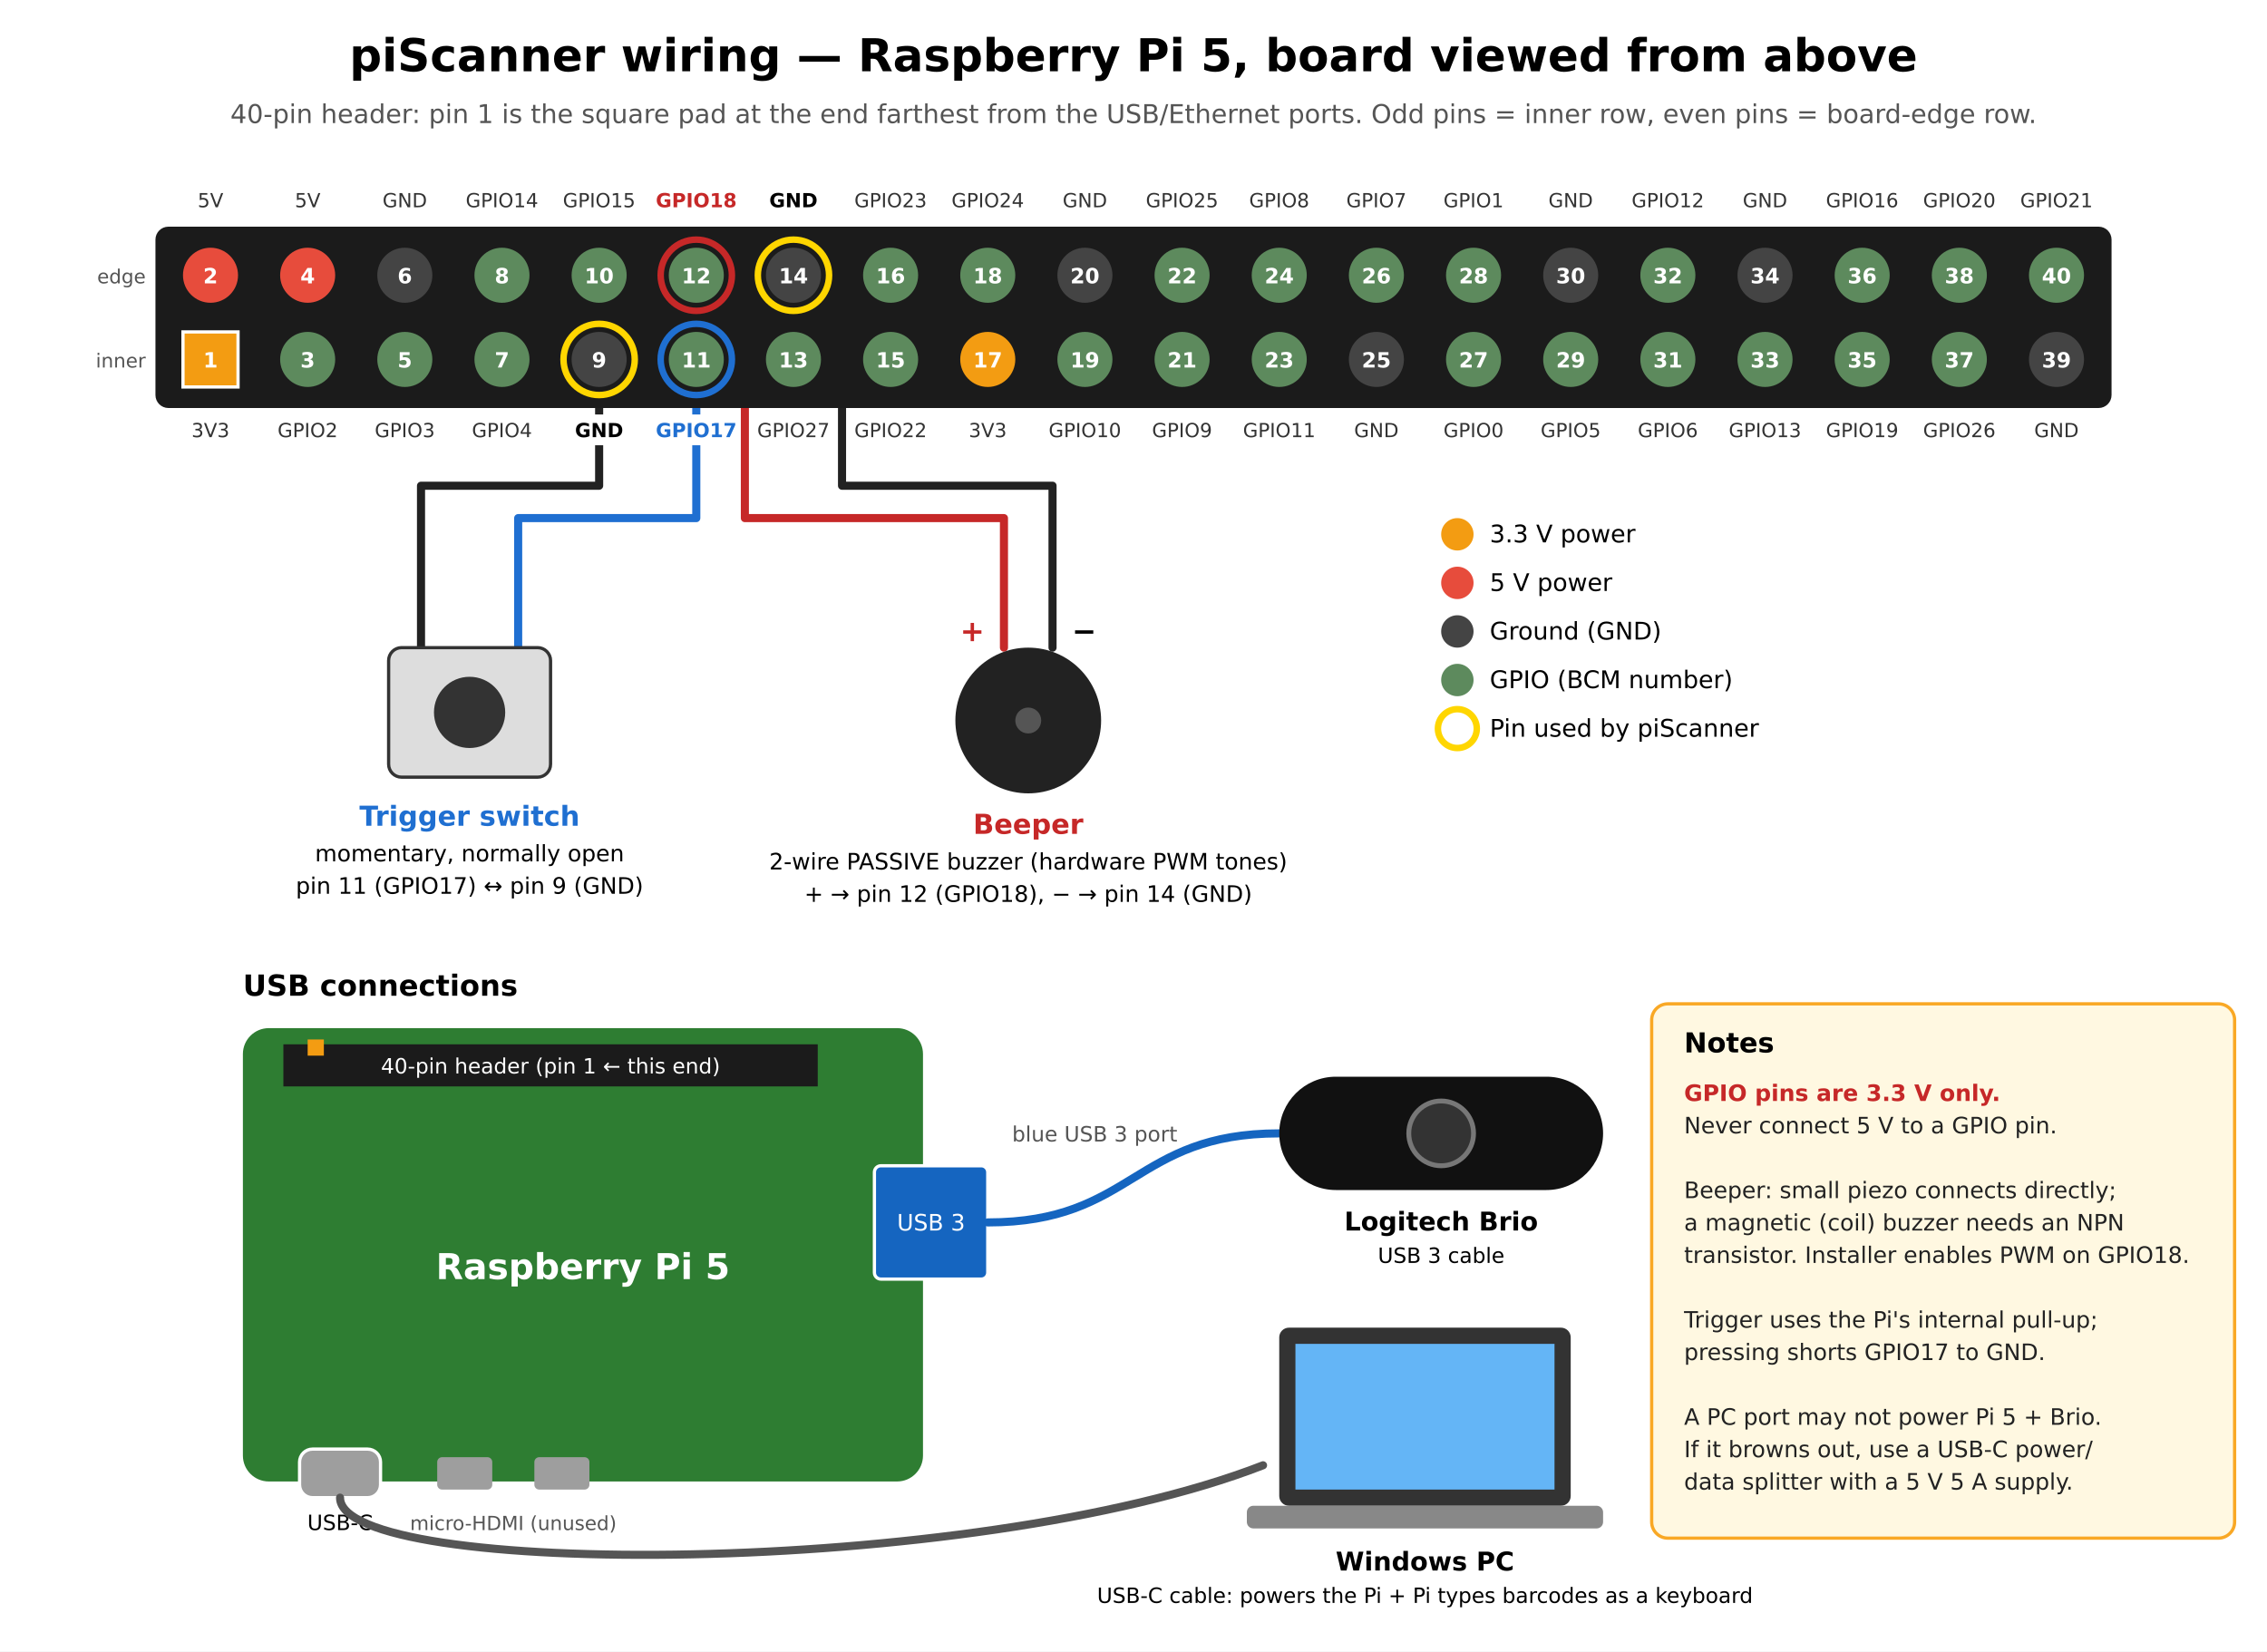
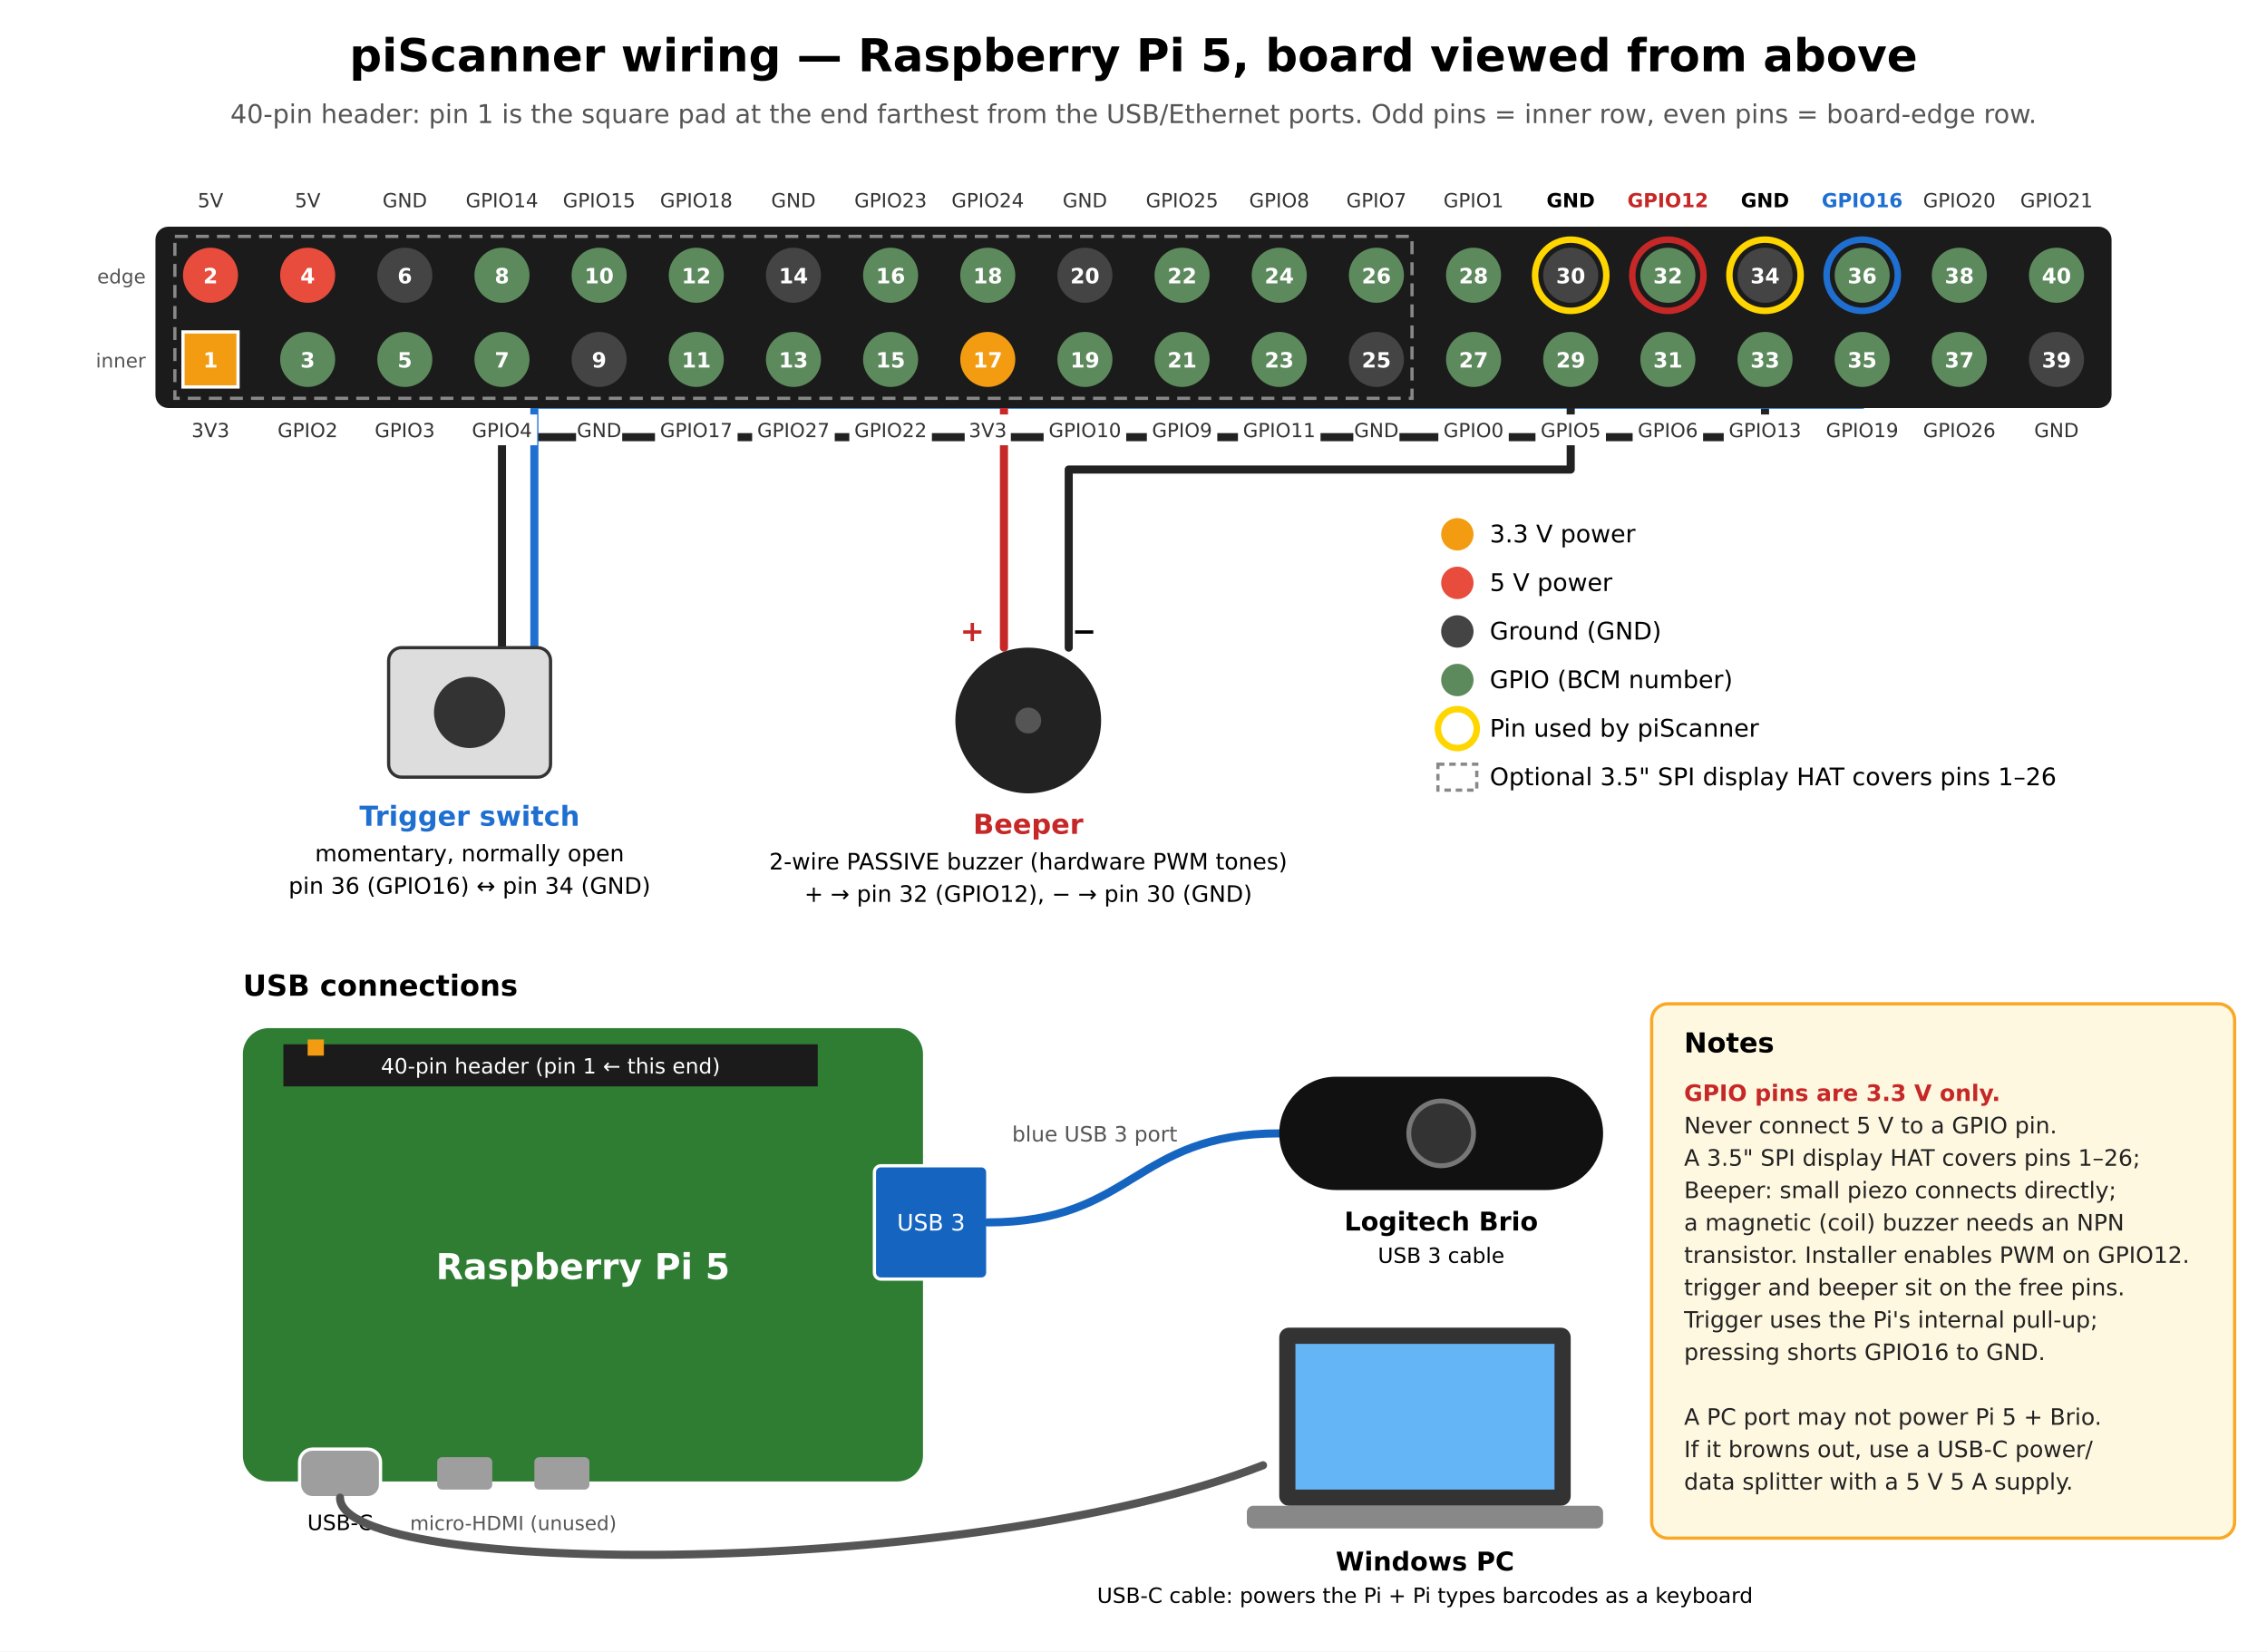
<svg xmlns="http://www.w3.org/2000/svg" width="1400" height="1020" viewBox="0 0 1400 1020" font-family="DejaVu Sans, Arial, sans-serif">
  <rect width="1400" height="1020" fill="#fff" />
  <text x="700" y="44" font-size="28" font-weight="bold" text-anchor="middle">piScanner wiring — Raspberry Pi 5, board viewed from above</text>
  <text x="700" y="76" font-size="16" text-anchor="middle" fill="#555">40-pin header: pin 1 is the square pad at the end farthest from the USB/Ethernet ports. Odd pins = inner row, even pins = board-edge row.</text>
-   <path d="M370,222 V300 h-110 V400" fill="none" stroke="#222" stroke-width="5" stroke-linecap="round" stroke-linejoin="round" />
-   <path d="M430,222 V320 h-110 V400" fill="none" stroke="#1f6fd1" stroke-width="5" stroke-linecap="round" stroke-linejoin="round" />
-   <path d="M430,170 H460.0 V320 H620 V400" fill="none" stroke="#c62828" stroke-width="5" stroke-linecap="round" stroke-linejoin="round" />
-   <path d="M490,170 H520.0 V300 H650 V400" fill="none" stroke="#222" stroke-width="5" stroke-linecap="round" stroke-linejoin="round" />
+   <path d="M1090,170 V270 H310 V400" fill="none" stroke="#222" stroke-width="5" stroke-linecap="round" stroke-linejoin="round" />
+   <path d="M1150,170 V250 H330 V400" fill="none" stroke="#1f6fd1" stroke-width="5" stroke-linecap="round" stroke-linejoin="round" />
+   <path d="M1030,170 V230 H620 V400" fill="none" stroke="#c62828" stroke-width="5" stroke-linecap="round" stroke-linejoin="round" />
+   <path d="M970,170 V290 H660 V400" fill="none" stroke="#222" stroke-width="5" stroke-linecap="round" stroke-linejoin="round" />
  <rect x="96" y="140" width="1208" height="112" rx="8" fill="#1b1b1b" />
+   <rect x="108" y="146" width="764" height="100" fill="none" stroke="#888" stroke-width="2" stroke-dasharray="8 5" />
  <text x="90" y="175" font-size="12" text-anchor="end" fill="#555">edge</text>
  <text x="90" y="227" font-size="12" text-anchor="end" fill="#555">inner</text>
  <rect x="113" y="205" width="34" height="34" fill="#f39c12" stroke="#fff" stroke-width="2" />
  <text x="130" y="227" font-size="13" font-weight="bold" text-anchor="middle" fill="#fff">1</text>
  <rect x="115.75" y="256" width="28.5" height="19" fill="#fff" />
  <text x="130" y="270" font-size="12" text-anchor="middle" fill="#333" font-weight="normal">3V3</text>
  <circle cx="130" cy="170" r="17" fill="#e74c3c" />
  <text x="130" y="175" font-size="13" font-weight="bold" text-anchor="middle" fill="#fff">2</text>
  <rect x="119.5" y="114" width="21.0" height="19" fill="#fff" />
  <text x="130" y="128" font-size="12" text-anchor="middle" fill="#333" font-weight="normal">5V</text>
  <circle cx="190" cy="222" r="17" fill="#5d8a5d" />
  <text x="190" y="227" font-size="13" font-weight="bold" text-anchor="middle" fill="#fff">3</text>
  <rect x="168.25" y="256" width="43.5" height="19" fill="#fff" />
  <text x="190" y="270" font-size="12" text-anchor="middle" fill="#333" font-weight="normal">GPIO2</text>
  <circle cx="190" cy="170" r="17" fill="#e74c3c" />
  <text x="190" y="175" font-size="13" font-weight="bold" text-anchor="middle" fill="#fff">4</text>
  <rect x="179.5" y="114" width="21.0" height="19" fill="#fff" />
  <text x="190" y="128" font-size="12" text-anchor="middle" fill="#333" font-weight="normal">5V</text>
  <circle cx="250" cy="222" r="17" fill="#5d8a5d" />
  <text x="250" y="227" font-size="13" font-weight="bold" text-anchor="middle" fill="#fff">5</text>
  <rect x="228.25" y="256" width="43.5" height="19" fill="#fff" />
  <text x="250" y="270" font-size="12" text-anchor="middle" fill="#333" font-weight="normal">GPIO3</text>
  <circle cx="250" cy="170" r="17" fill="#444" />
  <text x="250" y="175" font-size="13" font-weight="bold" text-anchor="middle" fill="#fff">6</text>
  <rect x="235.75" y="114" width="28.5" height="19" fill="#fff" />
  <text x="250" y="128" font-size="12" text-anchor="middle" fill="#333" font-weight="normal">GND</text>
  <circle cx="310" cy="222" r="17" fill="#5d8a5d" />
  <text x="310" y="227" font-size="13" font-weight="bold" text-anchor="middle" fill="#fff">7</text>
  <rect x="288.25" y="256" width="43.5" height="19" fill="#fff" />
  <text x="310" y="270" font-size="12" text-anchor="middle" fill="#333" font-weight="normal">GPIO4</text>
  <circle cx="310" cy="170" r="17" fill="#5d8a5d" />
  <text x="310" y="175" font-size="13" font-weight="bold" text-anchor="middle" fill="#fff">8</text>
  <rect x="284.5" y="114" width="51.0" height="19" fill="#fff" />
  <text x="310" y="128" font-size="12" text-anchor="middle" fill="#333" font-weight="normal">GPIO14</text>
  <circle cx="370" cy="222" r="17" fill="#444" />
-   <circle cx="370" cy="222" r="22" fill="none" stroke="#ffd600" stroke-width="4" />
  <text x="370" y="227" font-size="13" font-weight="bold" text-anchor="middle" fill="#fff">9</text>
  <rect x="355.75" y="256" width="28.5" height="19" fill="#fff" />
-   <text x="370" y="270" font-size="12" text-anchor="middle" fill="#000" font-weight="bold">GND</text>
+   <text x="370" y="270" font-size="12" text-anchor="middle" fill="#333" font-weight="normal">GND</text>
  <circle cx="370" cy="170" r="17" fill="#5d8a5d" />
  <text x="370" y="175" font-size="13" font-weight="bold" text-anchor="middle" fill="#fff">10</text>
  <rect x="344.5" y="114" width="51.0" height="19" fill="#fff" />
  <text x="370" y="128" font-size="12" text-anchor="middle" fill="#333" font-weight="normal">GPIO15</text>
  <circle cx="430" cy="222" r="17" fill="#5d8a5d" />
-   <circle cx="430" cy="222" r="22" fill="none" stroke="#1f6fd1" stroke-width="4" />
  <text x="430" y="227" font-size="13" font-weight="bold" text-anchor="middle" fill="#fff">11</text>
  <rect x="404.5" y="256" width="51.0" height="19" fill="#fff" />
-   <text x="430" y="270" font-size="12" text-anchor="middle" fill="#1f6fd1" font-weight="bold">GPIO17</text>
+   <text x="430" y="270" font-size="12" text-anchor="middle" fill="#333" font-weight="normal">GPIO17</text>
  <circle cx="430" cy="170" r="17" fill="#5d8a5d" />
-   <circle cx="430" cy="170" r="22" fill="none" stroke="#c62828" stroke-width="4" />
  <text x="430" y="175" font-size="13" font-weight="bold" text-anchor="middle" fill="#fff">12</text>
  <rect x="404.5" y="114" width="51.0" height="19" fill="#fff" />
-   <text x="430" y="128" font-size="12" text-anchor="middle" fill="#c62828" font-weight="bold">GPIO18</text>
+   <text x="430" y="128" font-size="12" text-anchor="middle" fill="#333" font-weight="normal">GPIO18</text>
  <circle cx="490" cy="222" r="17" fill="#5d8a5d" />
  <text x="490" y="227" font-size="13" font-weight="bold" text-anchor="middle" fill="#fff">13</text>
  <rect x="464.5" y="256" width="51.0" height="19" fill="#fff" />
  <text x="490" y="270" font-size="12" text-anchor="middle" fill="#333" font-weight="normal">GPIO27</text>
  <circle cx="490" cy="170" r="17" fill="#444" />
-   <circle cx="490" cy="170" r="22" fill="none" stroke="#ffd600" stroke-width="4" />
  <text x="490" y="175" font-size="13" font-weight="bold" text-anchor="middle" fill="#fff">14</text>
  <rect x="475.75" y="114" width="28.5" height="19" fill="#fff" />
-   <text x="490" y="128" font-size="12" text-anchor="middle" fill="#000" font-weight="bold">GND</text>
+   <text x="490" y="128" font-size="12" text-anchor="middle" fill="#333" font-weight="normal">GND</text>
  <circle cx="550" cy="222" r="17" fill="#5d8a5d" />
  <text x="550" y="227" font-size="13" font-weight="bold" text-anchor="middle" fill="#fff">15</text>
  <rect x="524.5" y="256" width="51.0" height="19" fill="#fff" />
  <text x="550" y="270" font-size="12" text-anchor="middle" fill="#333" font-weight="normal">GPIO22</text>
  <circle cx="550" cy="170" r="17" fill="#5d8a5d" />
  <text x="550" y="175" font-size="13" font-weight="bold" text-anchor="middle" fill="#fff">16</text>
  <rect x="524.5" y="114" width="51.0" height="19" fill="#fff" />
  <text x="550" y="128" font-size="12" text-anchor="middle" fill="#333" font-weight="normal">GPIO23</text>
  <circle cx="610" cy="222" r="17" fill="#f39c12" />
  <text x="610" y="227" font-size="13" font-weight="bold" text-anchor="middle" fill="#fff">17</text>
  <rect x="595.75" y="256" width="28.5" height="19" fill="#fff" />
  <text x="610" y="270" font-size="12" text-anchor="middle" fill="#333" font-weight="normal">3V3</text>
  <circle cx="610" cy="170" r="17" fill="#5d8a5d" />
  <text x="610" y="175" font-size="13" font-weight="bold" text-anchor="middle" fill="#fff">18</text>
  <rect x="584.5" y="114" width="51.0" height="19" fill="#fff" />
  <text x="610" y="128" font-size="12" text-anchor="middle" fill="#333" font-weight="normal">GPIO24</text>
  <circle cx="670" cy="222" r="17" fill="#5d8a5d" />
  <text x="670" y="227" font-size="13" font-weight="bold" text-anchor="middle" fill="#fff">19</text>
  <rect x="644.5" y="256" width="51.0" height="19" fill="#fff" />
  <text x="670" y="270" font-size="12" text-anchor="middle" fill="#333" font-weight="normal">GPIO10</text>
  <circle cx="670" cy="170" r="17" fill="#444" />
  <text x="670" y="175" font-size="13" font-weight="bold" text-anchor="middle" fill="#fff">20</text>
  <rect x="655.75" y="114" width="28.5" height="19" fill="#fff" />
  <text x="670" y="128" font-size="12" text-anchor="middle" fill="#333" font-weight="normal">GND</text>
  <circle cx="730" cy="222" r="17" fill="#5d8a5d" />
  <text x="730" y="227" font-size="13" font-weight="bold" text-anchor="middle" fill="#fff">21</text>
  <rect x="708.25" y="256" width="43.5" height="19" fill="#fff" />
  <text x="730" y="270" font-size="12" text-anchor="middle" fill="#333" font-weight="normal">GPIO9</text>
  <circle cx="730" cy="170" r="17" fill="#5d8a5d" />
  <text x="730" y="175" font-size="13" font-weight="bold" text-anchor="middle" fill="#fff">22</text>
  <rect x="704.5" y="114" width="51.0" height="19" fill="#fff" />
  <text x="730" y="128" font-size="12" text-anchor="middle" fill="#333" font-weight="normal">GPIO25</text>
  <circle cx="790" cy="222" r="17" fill="#5d8a5d" />
  <text x="790" y="227" font-size="13" font-weight="bold" text-anchor="middle" fill="#fff">23</text>
  <rect x="764.5" y="256" width="51.0" height="19" fill="#fff" />
  <text x="790" y="270" font-size="12" text-anchor="middle" fill="#333" font-weight="normal">GPIO11</text>
  <circle cx="790" cy="170" r="17" fill="#5d8a5d" />
  <text x="790" y="175" font-size="13" font-weight="bold" text-anchor="middle" fill="#fff">24</text>
  <rect x="768.25" y="114" width="43.5" height="19" fill="#fff" />
  <text x="790" y="128" font-size="12" text-anchor="middle" fill="#333" font-weight="normal">GPIO8</text>
  <circle cx="850" cy="222" r="17" fill="#444" />
  <text x="850" y="227" font-size="13" font-weight="bold" text-anchor="middle" fill="#fff">25</text>
  <rect x="835.75" y="256" width="28.5" height="19" fill="#fff" />
  <text x="850" y="270" font-size="12" text-anchor="middle" fill="#333" font-weight="normal">GND</text>
  <circle cx="850" cy="170" r="17" fill="#5d8a5d" />
  <text x="850" y="175" font-size="13" font-weight="bold" text-anchor="middle" fill="#fff">26</text>
  <rect x="828.25" y="114" width="43.5" height="19" fill="#fff" />
  <text x="850" y="128" font-size="12" text-anchor="middle" fill="#333" font-weight="normal">GPIO7</text>
  <circle cx="910" cy="222" r="17" fill="#5d8a5d" />
  <text x="910" y="227" font-size="13" font-weight="bold" text-anchor="middle" fill="#fff">27</text>
  <rect x="888.25" y="256" width="43.5" height="19" fill="#fff" />
  <text x="910" y="270" font-size="12" text-anchor="middle" fill="#333" font-weight="normal">GPIO0</text>
  <circle cx="910" cy="170" r="17" fill="#5d8a5d" />
  <text x="910" y="175" font-size="13" font-weight="bold" text-anchor="middle" fill="#fff">28</text>
  <rect x="888.25" y="114" width="43.5" height="19" fill="#fff" />
  <text x="910" y="128" font-size="12" text-anchor="middle" fill="#333" font-weight="normal">GPIO1</text>
  <circle cx="970" cy="222" r="17" fill="#5d8a5d" />
  <text x="970" y="227" font-size="13" font-weight="bold" text-anchor="middle" fill="#fff">29</text>
  <rect x="948.25" y="256" width="43.5" height="19" fill="#fff" />
  <text x="970" y="270" font-size="12" text-anchor="middle" fill="#333" font-weight="normal">GPIO5</text>
  <circle cx="970" cy="170" r="17" fill="#444" />
+   <circle cx="970" cy="170" r="22" fill="none" stroke="#ffd600" stroke-width="4" />
  <text x="970" y="175" font-size="13" font-weight="bold" text-anchor="middle" fill="#fff">30</text>
  <rect x="955.75" y="114" width="28.5" height="19" fill="#fff" />
-   <text x="970" y="128" font-size="12" text-anchor="middle" fill="#333" font-weight="normal">GND</text>
+   <text x="970" y="128" font-size="12" text-anchor="middle" fill="#000" font-weight="bold">GND</text>
  <circle cx="1030" cy="222" r="17" fill="#5d8a5d" />
  <text x="1030" y="227" font-size="13" font-weight="bold" text-anchor="middle" fill="#fff">31</text>
  <rect x="1008.25" y="256" width="43.5" height="19" fill="#fff" />
  <text x="1030" y="270" font-size="12" text-anchor="middle" fill="#333" font-weight="normal">GPIO6</text>
  <circle cx="1030" cy="170" r="17" fill="#5d8a5d" />
+   <circle cx="1030" cy="170" r="22" fill="none" stroke="#c62828" stroke-width="4" />
  <text x="1030" y="175" font-size="13" font-weight="bold" text-anchor="middle" fill="#fff">32</text>
  <rect x="1004.5" y="114" width="51.0" height="19" fill="#fff" />
-   <text x="1030" y="128" font-size="12" text-anchor="middle" fill="#333" font-weight="normal">GPIO12</text>
+   <text x="1030" y="128" font-size="12" text-anchor="middle" fill="#c62828" font-weight="bold">GPIO12</text>
  <circle cx="1090" cy="222" r="17" fill="#5d8a5d" />
  <text x="1090" y="227" font-size="13" font-weight="bold" text-anchor="middle" fill="#fff">33</text>
  <rect x="1064.5" y="256" width="51.0" height="19" fill="#fff" />
  <text x="1090" y="270" font-size="12" text-anchor="middle" fill="#333" font-weight="normal">GPIO13</text>
  <circle cx="1090" cy="170" r="17" fill="#444" />
+   <circle cx="1090" cy="170" r="22" fill="none" stroke="#ffd600" stroke-width="4" />
  <text x="1090" y="175" font-size="13" font-weight="bold" text-anchor="middle" fill="#fff">34</text>
  <rect x="1075.75" y="114" width="28.5" height="19" fill="#fff" />
-   <text x="1090" y="128" font-size="12" text-anchor="middle" fill="#333" font-weight="normal">GND</text>
+   <text x="1090" y="128" font-size="12" text-anchor="middle" fill="#000" font-weight="bold">GND</text>
  <circle cx="1150" cy="222" r="17" fill="#5d8a5d" />
  <text x="1150" y="227" font-size="13" font-weight="bold" text-anchor="middle" fill="#fff">35</text>
  <rect x="1124.5" y="256" width="51.0" height="19" fill="#fff" />
  <text x="1150" y="270" font-size="12" text-anchor="middle" fill="#333" font-weight="normal">GPIO19</text>
  <circle cx="1150" cy="170" r="17" fill="#5d8a5d" />
+   <circle cx="1150" cy="170" r="22" fill="none" stroke="#1f6fd1" stroke-width="4" />
  <text x="1150" y="175" font-size="13" font-weight="bold" text-anchor="middle" fill="#fff">36</text>
  <rect x="1124.5" y="114" width="51.0" height="19" fill="#fff" />
-   <text x="1150" y="128" font-size="12" text-anchor="middle" fill="#333" font-weight="normal">GPIO16</text>
+   <text x="1150" y="128" font-size="12" text-anchor="middle" fill="#1f6fd1" font-weight="bold">GPIO16</text>
  <circle cx="1210" cy="222" r="17" fill="#5d8a5d" />
  <text x="1210" y="227" font-size="13" font-weight="bold" text-anchor="middle" fill="#fff">37</text>
  <rect x="1184.5" y="256" width="51.0" height="19" fill="#fff" />
  <text x="1210" y="270" font-size="12" text-anchor="middle" fill="#333" font-weight="normal">GPIO26</text>
  <circle cx="1210" cy="170" r="17" fill="#5d8a5d" />
  <text x="1210" y="175" font-size="13" font-weight="bold" text-anchor="middle" fill="#fff">38</text>
  <rect x="1184.5" y="114" width="51.0" height="19" fill="#fff" />
  <text x="1210" y="128" font-size="12" text-anchor="middle" fill="#333" font-weight="normal">GPIO20</text>
  <circle cx="1270" cy="222" r="17" fill="#444" />
  <text x="1270" y="227" font-size="13" font-weight="bold" text-anchor="middle" fill="#fff">39</text>
  <rect x="1255.75" y="256" width="28.5" height="19" fill="#fff" />
  <text x="1270" y="270" font-size="12" text-anchor="middle" fill="#333" font-weight="normal">GND</text>
  <circle cx="1270" cy="170" r="17" fill="#5d8a5d" />
  <text x="1270" y="175" font-size="13" font-weight="bold" text-anchor="middle" fill="#fff">40</text>
  <rect x="1244.5" y="114" width="51.0" height="19" fill="#fff" />
  <text x="1270" y="128" font-size="12" text-anchor="middle" fill="#333" font-weight="normal">GPIO21</text>
  <circle cx="900" cy="330" r="10" fill="#f39c12" />
  <text x="920" y="335" font-size="15">3.3 V power</text>
  <circle cx="900" cy="360" r="10" fill="#e74c3c" />
  <text x="920" y="365" font-size="15">5 V power</text>
  <circle cx="900" cy="390" r="10" fill="#444" />
  <text x="920" y="395" font-size="15">Ground (GND)</text>
  <circle cx="900" cy="420" r="10" fill="#5d8a5d" />
  <text x="920" y="425" font-size="15">GPIO (BCM number)</text>
  <circle cx="900" cy="450" r="12" fill="none" stroke="#ffd600" stroke-width="4" />
  <text x="920" y="455" font-size="15">Pin used by piScanner</text>
+   <rect x="888" y="472" width="24" height="16" fill="none" stroke="#888" stroke-width="2" stroke-dasharray="4 3" />
+   <text x="920" y="485" font-size="15">Optional 3.5" SPI display HAT covers pins 1–26</text>
  <rect x="240.0" y="400" width="100" height="80" rx="8" fill="#ddd" stroke="#333" stroke-width="2" />
  <circle cx="290.0" cy="440" r="22" fill="#333" />
  <text x="290.0" y="510" font-size="17" font-weight="bold" text-anchor="middle" fill="#1f6fd1">Trigger switch</text>
  <text x="290.0" y="532" font-size="14" text-anchor="middle">momentary, normally open</text>
-   <text x="290.0" y="552" font-size="14" text-anchor="middle">pin 11 (GPIO17) ↔ pin 9 (GND)</text>
+   <text x="290.0" y="552" font-size="14" text-anchor="middle">pin 36 (GPIO16) ↔ pin 34 (GND)</text>
  <circle cx="635" cy="445" r="45" fill="#222" />
  <circle cx="635" cy="445" r="8" fill="#555" />
  <text x="608" y="396" font-size="18" font-weight="bold" fill="#c62828" text-anchor="end">+</text>
  <text x="662" y="396" font-size="18" font-weight="bold">−</text>
  <text x="635" y="515" font-size="17" font-weight="bold" text-anchor="middle" fill="#c62828">Beeper</text>
  <text x="635" y="537" font-size="14" text-anchor="middle">2-wire PASSIVE buzzer (hardware PWM tones)</text>
-   <text x="635" y="557" font-size="14" text-anchor="middle">+ → pin 12 (GPIO18), − → pin 14 (GND)</text>
+   <text x="635" y="557" font-size="14" text-anchor="middle">+ → pin 32 (GPIO12), − → pin 30 (GND)</text>
  <text x="150" y="615" font-size="18" font-weight="bold">USB connections</text>
  <rect x="150" y="635" width="420" height="280" rx="16" fill="#2e7d32" />
  <rect x="175" y="645" width="330" height="26" fill="#1b1b1b" />
  <text x="340" y="663" font-size="13" text-anchor="middle" fill="#fff">40-pin header (pin 1 ← this end)</text>
  <rect x="190" y="642" width="10" height="10" fill="#f39c12" />
  <text x="360" y="790" font-size="22" text-anchor="middle" fill="#fff" font-weight="bold">Raspberry Pi 5</text>
  <rect x="540" y="720" width="70" height="70" rx="4" fill="#1565c0" stroke="#fff" stroke-width="2" />
  <text x="575" y="760" font-size="14" text-anchor="middle" fill="#fff">USB 3</text>
  <text x="625" y="705" font-size="13" fill="#555">blue USB 3 port</text>
  <rect x="185" y="895" width="50" height="30" rx="8" fill="#9e9e9e" stroke="#fff" stroke-width="2" />
  <text x="210" y="945" font-size="13" text-anchor="middle">USB-C</text>
  <rect x="270" y="900" width="34" height="20" rx="3" fill="#9e9e9e" />
  <rect x="330" y="900" width="34" height="20" rx="3" fill="#9e9e9e" />
  <text x="317" y="945" font-size="12" text-anchor="middle" fill="#555">micro-HDMI (unused)</text>
  <path d="M610,755 C700,755 700,700 790,700" fill="none" stroke="#1565c0" stroke-width="5" stroke-linecap="round" stroke-linejoin="round" />
  <rect x="790" y="665" width="200" height="70" rx="35" fill="#111" />
  <circle cx="890" cy="700" r="20" fill="#333" stroke="#777" stroke-width="3" />
  <text x="890" y="760" font-size="16" font-weight="bold" text-anchor="middle">Logitech Brio</text>
  <text x="890" y="780" font-size="13" text-anchor="middle">USB 3 cable</text>
  <path d="M210,925 C210,975 600,975 780,905" fill="none" stroke="#555" stroke-width="5" stroke-linecap="round" stroke-linejoin="round" />
  <rect x="790" y="820" width="180" height="110" rx="6" fill="#333" />
  <rect x="800" y="830" width="160" height="90" fill="#64b5f6" />
  <rect x="770" y="930" width="220" height="14" rx="4" fill="#888" />
  <text x="880" y="970" font-size="16" font-weight="bold" text-anchor="middle">Windows PC</text>
  <text x="880" y="990" font-size="13" text-anchor="middle">USB-C cable: powers the Pi + Pi types barcodes as a keyboard</text>
  <rect x="1020" y="620" width="360" height="330" rx="10" fill="#fff8e1" stroke="#f9a825" stroke-width="2" />
  <text x="1040" y="650" font-size="17" font-weight="bold">Notes</text>
  <text x="1040" y="680" font-size="14" fill="#c62828" font-weight="bold">GPIO pins are 3.3 V only.</text>
  <text x="1040" y="700" font-size="14" fill="#222" font-weight="normal">Never connect 5 V to a GPIO pin.</text>
-   <text x="1040" y="720" font-size="14" fill="#222" font-weight="normal" />
+   <text x="1040" y="720" font-size="14" fill="#222" font-weight="normal">A 3.5" SPI display HAT covers pins 1–26;</text>
  <text x="1040" y="740" font-size="14" fill="#222" font-weight="normal">Beeper: small piezo connects directly;</text>
  <text x="1040" y="760" font-size="14" fill="#222" font-weight="normal">a magnetic (coil) buzzer needs an NPN</text>
-   <text x="1040" y="780" font-size="14" fill="#222" font-weight="normal">transistor. Installer enables PWM on GPIO18.</text>
-   <text x="1040" y="800" font-size="14" fill="#222" font-weight="normal" />
+   <text x="1040" y="780" font-size="14" fill="#222" font-weight="normal">transistor. Installer enables PWM on GPIO12.</text>
+   <text x="1040" y="800" font-size="14" fill="#222" font-weight="normal">trigger and beeper sit on the free pins.</text>
  <text x="1040" y="820" font-size="14" fill="#222" font-weight="normal">Trigger uses the Pi's internal pull-up;</text>
-   <text x="1040" y="840" font-size="14" fill="#222" font-weight="normal">pressing shorts GPIO17 to GND.</text>
+   <text x="1040" y="840" font-size="14" fill="#222" font-weight="normal">pressing shorts GPIO16 to GND.</text>
  <text x="1040" y="860" font-size="14" fill="#222" font-weight="normal" />
  <text x="1040" y="880" font-size="14" fill="#222" font-weight="normal">A PC port may not power Pi 5 + Brio.</text>
  <text x="1040" y="900" font-size="14" fill="#222" font-weight="normal">If it browns out, use a USB-C power/</text>
  <text x="1040" y="920" font-size="14" fill="#222" font-weight="normal">data splitter with a 5 V 5 A supply.</text>
</svg>
